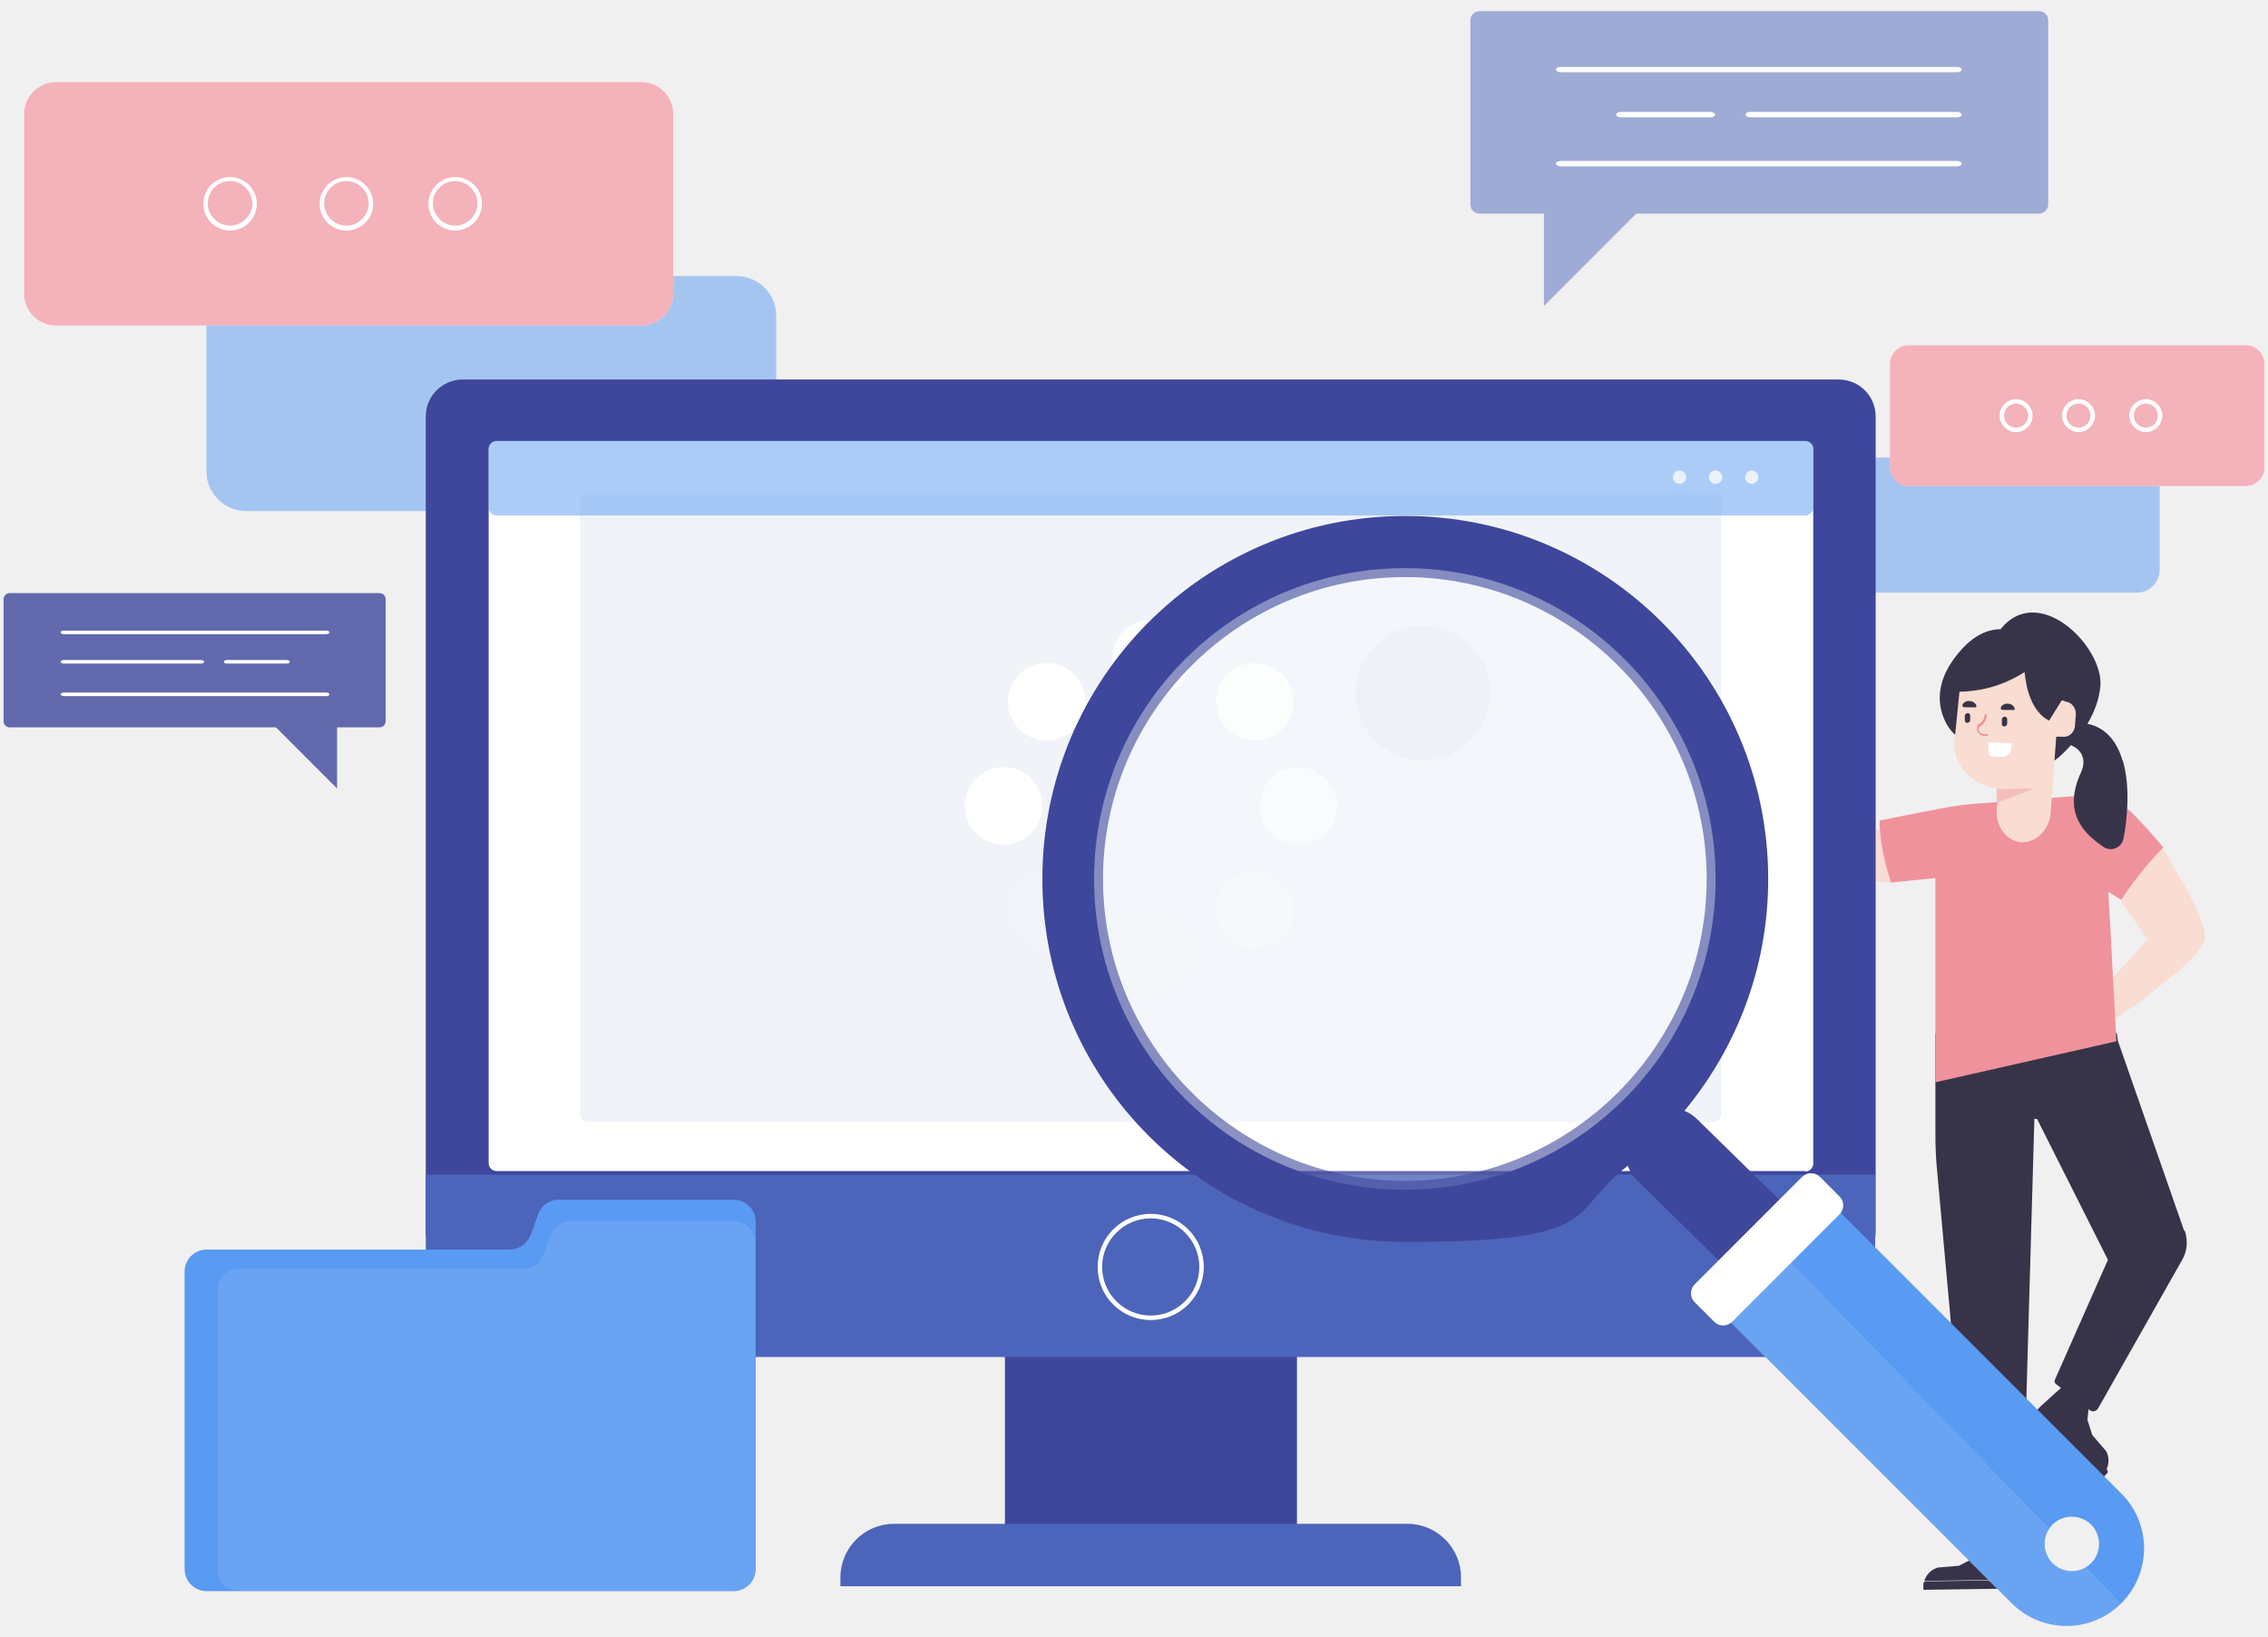
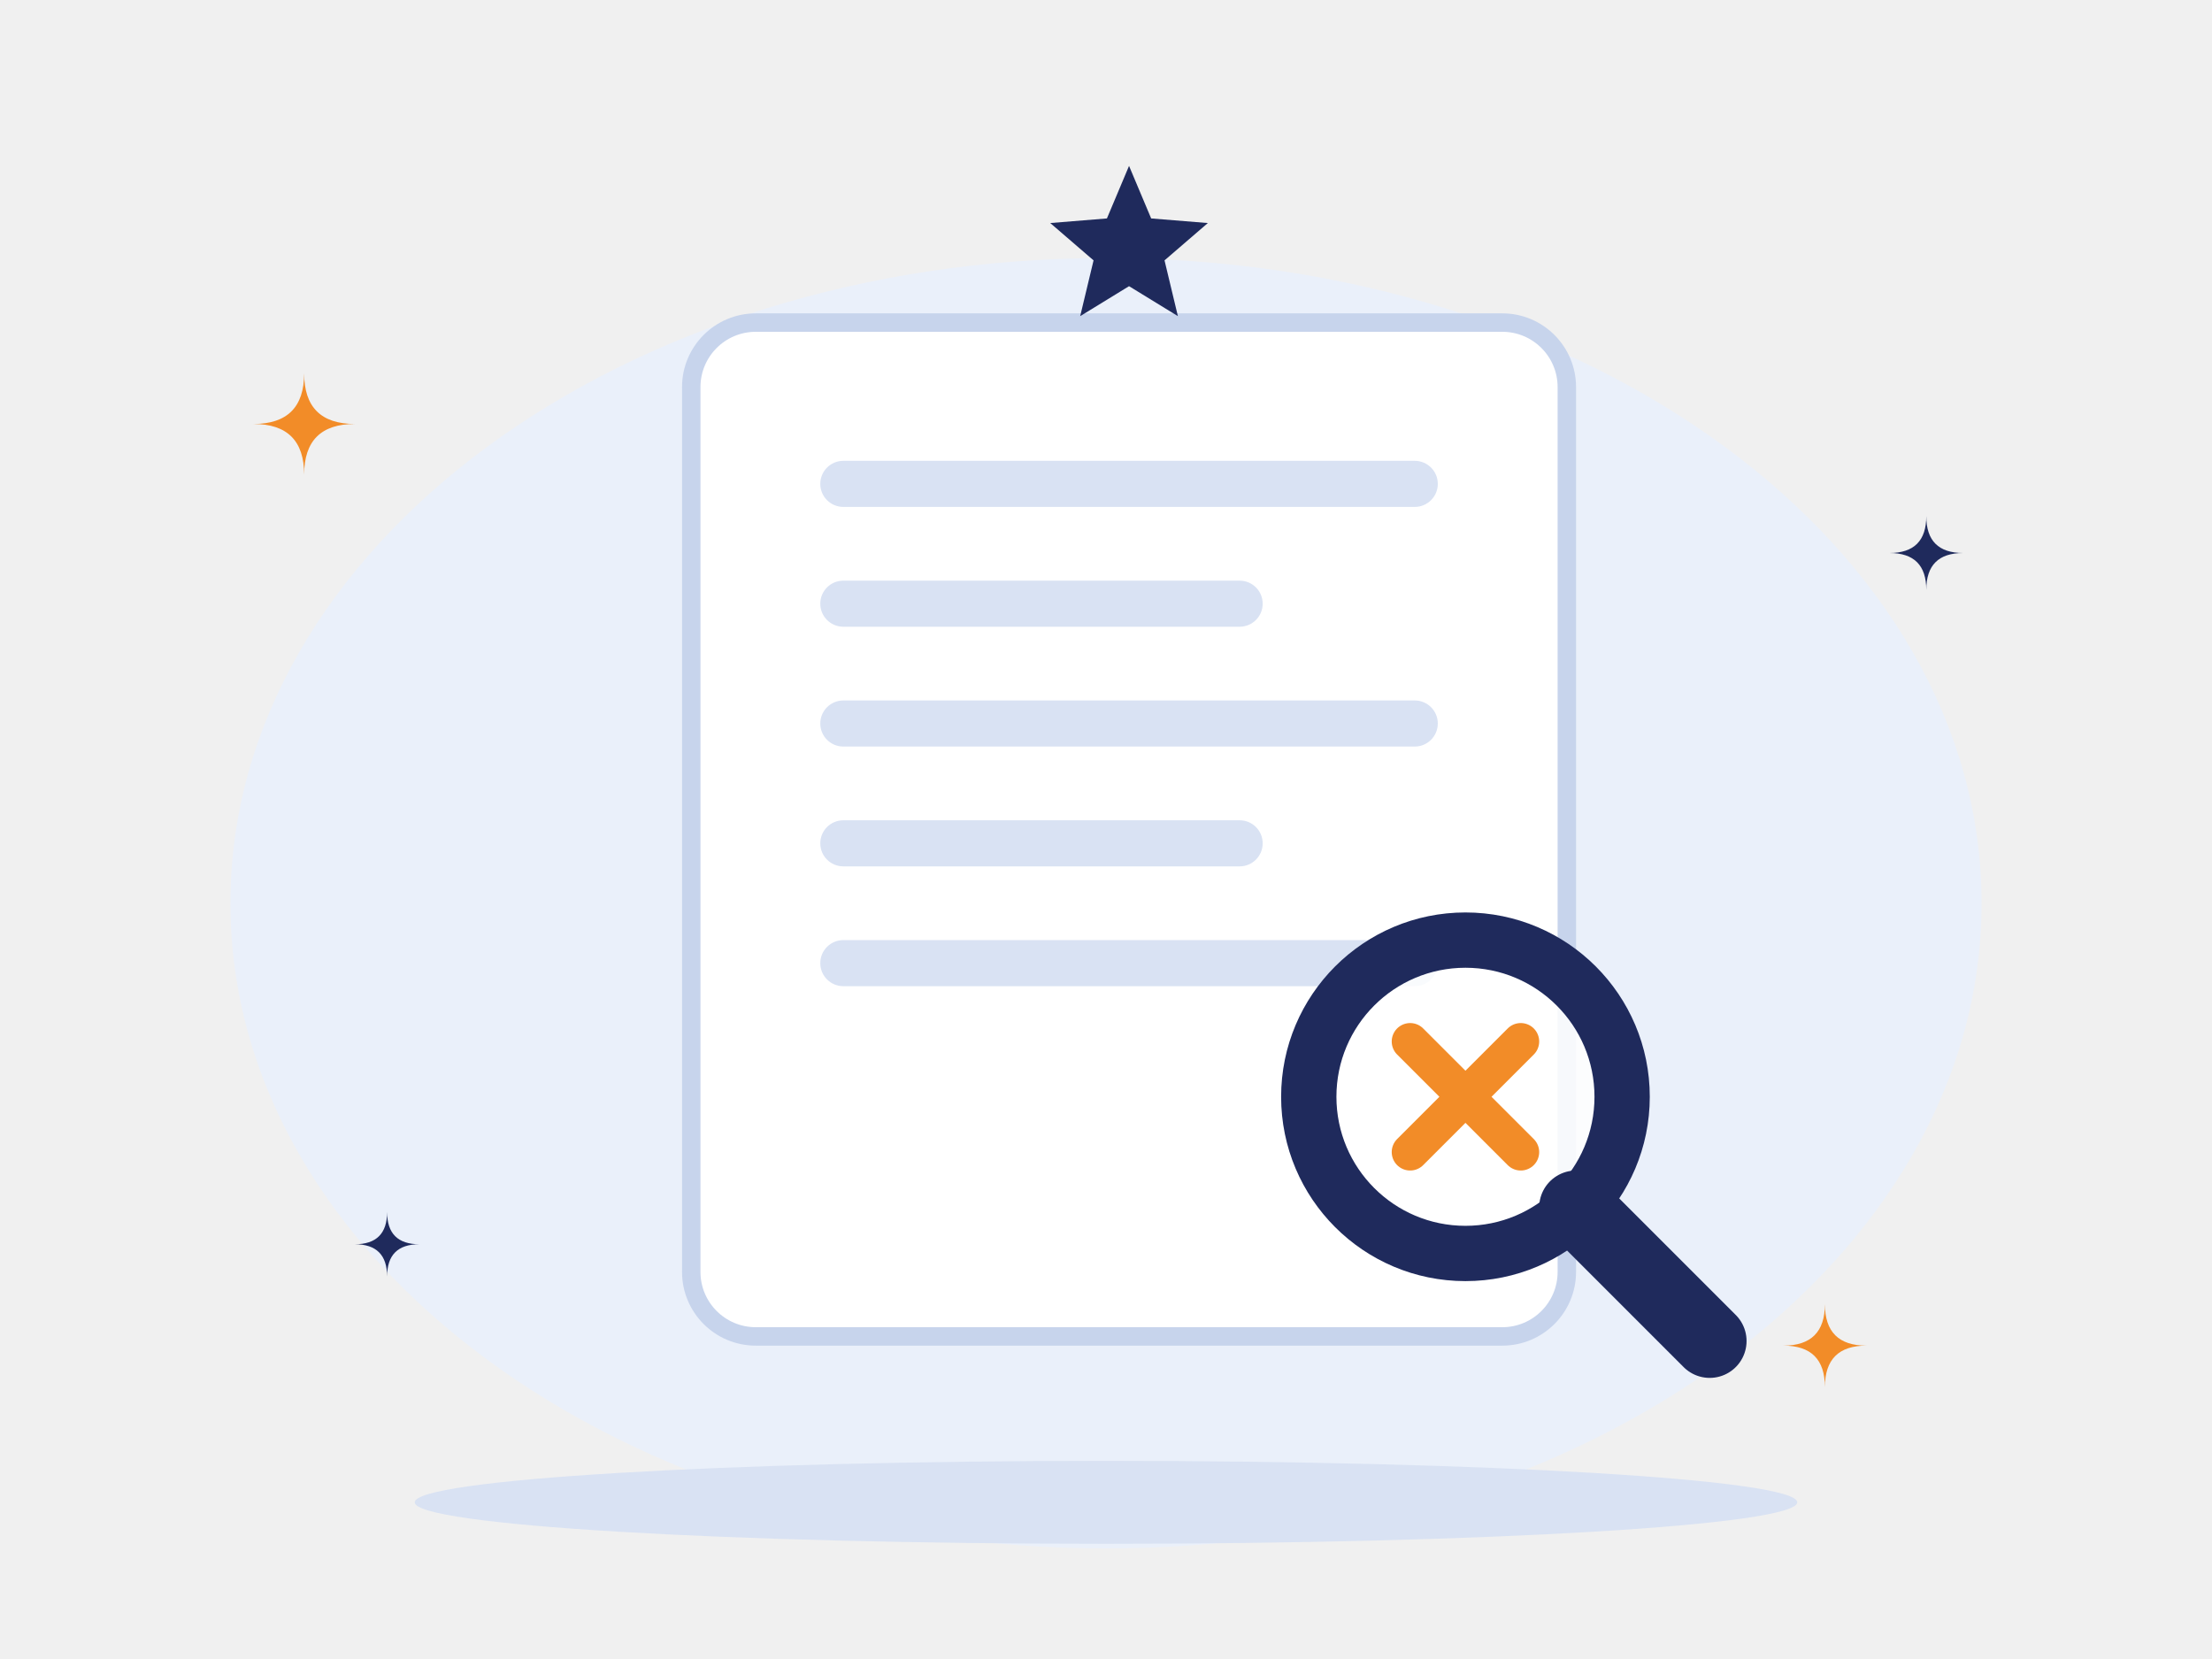
- <svg xmlns="http://www.w3.org/2000/svg" version="1.1" viewBox="0 0 508.7 367">
-   <defs>
-     <style>
-       .cls-1 {
-         opacity: .2;
-       }
- 
-       .cls-1, .cls-2, .cls-3, .cls-4, .cls-5, .cls-6, .cls-7, .cls-8, .cls-9, .cls-10, .cls-11, .cls-12, .cls-13, .cls-14, .cls-15 {
-         isolation: isolate;
-       }
- 
-       .cls-1, .cls-3, .cls-16, .cls-4, .cls-7, .cls-8, .cls-10, .cls-12, .cls-15 {
-         fill: #fff;
-       }
- 
-       .cls-2 {
-         opacity: .6;
-       }
- 
-       .cls-2, .cls-17, .cls-9 {
-         fill: #3e479b;
-       }
- 
-       .cls-3 {
-         opacity: .9;
-       }
- 
-       .cls-18, .cls-6 {
-         fill: #ecf1f7;
-       }
- 
-       .cls-4 {
-         opacity: .2;
-       }
- 
-       .cls-5 {
-         opacity: .7;
-       }
- 
-       .cls-5, .cls-13, .cls-19 {
-         fill: #ef929c;
-       }
- 
-       .cls-6 {
-         opacity: .8;
-       }
- 
-       .cls-7 {
-         opacity: .3;
-       }
- 
-       .cls-8 {
-         opacity: .1;
-       }
- 
-       .cls-9 {
-         opacity: .8;
-       }
- 
-       .cls-10 {
-         opacity: .5;
-       }
- 
-       .cls-11 {
-         opacity: .5;
-       }
- 
-       .cls-11, .cls-20 {
-         fill: #599af2;
-       }
- 
-       .cls-21 {
-         fill: #f9dcd2;
-       }
- 
-       .cls-12 {
-         opacity: .7;
-       }
- 
-       .cls-13 {
-         opacity: .4;
-       }
- 
-       .cls-22 {
-         fill: #373449;
-       }
- 
-       .cls-23, .cls-15 {
-         opacity: .1;
-       }
- 
-       .cls-14 {
-         opacity: .5;
-       }
- 
-       .cls-14, .cls-24 {
-         fill: #4c65ba;
-       }
-     </style>
-   </defs>
-   <g>
-     <g id="Layer_1">
-       <g id="OBJECTS">
-         <g>
-           <g>
-             <path class="cls-14" d="M332,2.5h125.3c1.2,0,2.1.9,2.1,2.1v41.2c0,1.2-.9,2.1-2.1,2.1h-90.3l-20.7,20.7v-20.7h-14.4c-1.2,0-2.1-.9-2.1-2.1V4.6c0-1.2.9-2.1,2.1-2.1Z" />
-             <g>
-               <path class="cls-16" d="M350,16.2h89c.6,0,1-.3,1-.6s-.5-.6-1-.6h-89c-.6,0-1,.3-1,.6,0,.3.5.6,1,.6Z" />
-               <path class="cls-16" d="M350,37.3h89c.6,0,1-.3,1-.6s-.5-.6-1-.6h-89c-.6,0-1,.3-1,.6,0,.3.5.6,1,.6Z" />
-               <g>
-                 <path class="cls-16" d="M392.5,26.3h46.5c.6,0,1-.3,1-.6s-.5-.6-1-.6h-46.5c-.6,0-1,.3-1,.6,0,.3.5.6,1,.6Z" />
-                 <path class="cls-16" d="M363.5,26.3h20.2c.6,0,1-.3,1-.6s-.5-.6-1-.6h-20.2c-.6,0-1,.3-1,.6,0,.3.5.6,1,.6Z" />
-               </g>
-             </g>
-           </g>
-           <g>
-             <path class="cls-11" d="M415.9,132.9h63.4c2.8,0,5.1-2.3,5.1-5.1v-20.1c0-2.8-2.3-5.1-5.1-5.1h-63.4c-2.8,0-5.1,2.3-5.1,5.1v20.1c0,2.8,2.3,5.1,5.1,5.1Z" />
-             <g>
-               <g>
-                 <path class="cls-16" d="M428.1,109h75.6c2.3,0,4.2-1.9,4.2-4.2v-23.2c0-2.3-1.9-4.2-4.2-4.2h-75.6c-2.3,0-4.2,1.9-4.2,4.2v23.2c0,2.3,1.9,4.2,4.2,4.2Z" />
-                 <path class="cls-5" d="M428.1,109h75.6c2.3,0,4.2-1.9,4.2-4.2v-23.2c0-2.3-1.9-4.2-4.2-4.2h-75.6c-2.3,0-4.2,1.9-4.2,4.2v23.2c0,2.3,1.9,4.2,4.2,4.2Z" />
-               </g>
-               <g>
-                 <path class="cls-16" d="M481.3,96.9c-2,0-3.7-1.7-3.7-3.7s1.7-3.7,3.7-3.7,3.7,1.7,3.7,3.7c0,2-1.7,3.7-3.7,3.7ZM481.3,90.5c-1.5,0-2.7,1.2-2.7,2.7s1.2,2.7,2.7,2.7,2.7-1.2,2.7-2.7-1.2-2.7-2.7-2.7Z" />
-                 <path class="cls-16" d="M466.2,96.9c-2,0-3.7-1.7-3.7-3.7s1.7-3.7,3.7-3.7,3.7,1.7,3.7,3.7c0,2-1.7,3.7-3.7,3.7ZM466.2,90.5c-1.5,0-2.7,1.2-2.7,2.7s1.2,2.7,2.7,2.7,2.7-1.2,2.7-2.7-1.2-2.7-2.7-2.7Z" />
-                 <path class="cls-16" d="M452.2,96.9c-2,0-3.7-1.7-3.7-3.7s1.7-3.7,3.7-3.7,3.7,1.7,3.7,3.7c0,2-1.7,3.7-3.7,3.7ZM452.2,90.5c-1.5,0-2.7,1.2-2.7,2.7s1.2,2.7,2.7,2.7,2.7-1.2,2.7-2.7-1.2-2.7-2.7-2.7Z" />
-               </g>
-             </g>
-           </g>
-         </g>
-         <g>
-           <g>
-             <g>
-               <path class="cls-22" d="M452.3,354.3h.2s0,1.9,0,1.9l-21.1.3v-1.4c0-.2.2-.4.4-.5,0,0,.1,0,.2,0l20.4-.3Z" />
-               <path class="cls-22" d="M444.9,347.2h6.4c.2,0,.3,0,.4,0,0,0,0,0,.1.1.1.1.2.3.2.5v.7s.1,2.4.1,2.4v3.3c.1,0-20.3.3-20.3.3,0,0-.1,0-.2,0,.5-1.5,1.6-2.6,3.1-3l4.7-.4c1.1-.6,2.1-1.1,3.2-1.6l1.9-2.3s0,0,.1,0c0,0,0,0,0,0,0,0,.1,0,.2,0Z" />
-             </g>
-             <path class="cls-22" d="M489.9,276l-14.9-42.7-.2-1.6h-40.7v22.4c0,2.9.1,5.7.4,8.6l7.8,86h11.2l2.8-97.8h.6c0,0,15.9,31.6,15.9,31.6l-11.9,26.9c-.2.4,0,.8.3,1l7.5,5.8c.6.5,1.5.3,1.9-.4l18.8-33.2c1.2-2,1.4-4.5.6-6.7Z" />
-             <g>
-               <path class="cls-22" d="M458.2,315h-.1c0-.1-1.3,1.3-1.3,1.3l14.8,15.1,1-1c.2-.2.2-.4.1-.6,0,0,0,0,0-.1l-14.3-14.6Z" />
-               <path class="cls-22" d="M468.4,315.2l-4.5-4.5c-.1-.1-.2-.2-.4-.2,0,0-.1,0-.2,0-.2,0-.3,0-.5.2l-.5.5-1.8,1.6-2.4,2.2,14.3,14.6s0,0,0,.1c.7-1.4.7-3,0-4.3l-3.1-3.6c-.4-1.2-.7-2.2-1.1-3.4l.3-3s0,0,0-.1c0,0,0,0,0,0,0,0,0,0,0-.1Z" />
-             </g>
-           </g>
-           <g>
-             <path class="cls-21" d="M485,190c-.6-1.1-7.6,5.6-9.2,12.2,0,.3.1-.2,0,0l5.9,8.4-16.1,18,4.1,3.1s23.4-15.3,24.8-20.9c1-4-6.6-15.7-9.6-20.9Z" />
-             <g>
-               <path class="cls-21" d="M398.9,188.1c-.4-.9-1.2-2.1-3.2-3.7l-3.6-3.1c-.3-.2-.6-.3-.9,0h-.1c-.3.3-.4.7-.2,1l1.6,2.6c.3.5,0,1.1-.6,1.1l-3.7-.3s0,0-.1,0l-4.7-1.1c-.4,0-.7.1-.8.5v.2c-.2.4,0,.8.5.9l4.9,1.5-6-.9c-.4,0-.8.2-.8.6h0c0,.4.2.8.6.9l6.1,1.5-5.3-.6c-.5,0-.8.4-.7.8v.2c.1.3.3.5.6.6l5.2,1-3.7.2c-.3,0-.6.2-.6.5-.1.4.2.8.7.9l4,.4s0,0,0,0c.5.1,7,1.5,9.5,1.6,0,0,0,0,0,0l26.4,2.5c0,0,.1,0,.2,0-1.3-3.9-2.1-8-2.4-12l-22.8,2.5Z" />
-               <path class="cls-19" d="M485.3,190.1c-2.8-3.3-5.5-6.3-7.2-7.9-4.4-4.2-12.6-3.7-12.6-3.7l-22.1,1.7c-2.5.2-5.1.5-7.6,1-4.9.9-9.3,1.8-14.2,2.8,0,.5,0,1,0,1.4.3,4.1,1.1,8.1,2.4,12,0,.2.1.3.2.5,5.6-.6,9.9-1,9.9-1v45.8c-.1,0,40.6-9.2,40.6-9.2l-1.8-33.5,2.9,1.8c2.7-4.3,6-8.2,9.5-11.9Z" />
-             </g>
-           </g>
-           <g>
-             <path class="cls-22" d="M476.1,170.6c-1.8-6.1-5.4-7.8-7.9-8.3,1.5-2.5,2.6-5.3,2.9-8.4.8-8.8-13.8-23.5-22.4-12.8-2.8,0-6.1,1.3-9.4,5.3-6.2,7.4-4.3,13.4-2.3,16.6,1,1.5,2.4,2.7,4.1,3.3l13,4.9c2.7,1,5.7.4,7.8-1.5.8-.7,1.7-1.6,2.6-2.6,4.4,1.9,2.3,6,2.3,6-4.4,9.4,1,14.1,5,16.8,1.7,1.2,4.1.2,4.5-1.9.8-4.3,1.6-11.4-.2-17.6Z" />
-             <g>
-               <path class="cls-21" d="M463,157.1h-.6s0,0,0,0l-2.8,4.5c-3.7-1.9-5.1-6.7-5.5-10.9-3.1,2-8,4.3-14.6,4.4l-1.1,10.9c-.6,6,4.8,10.5,9.6,10.8v3.6c-.8,4.1,1.5,7.9,4.9,8.4,3.2.5,6.3-2.1,7-5.9l1.3-17.7c0,0,.1,0,.2,0h1.2c1.5.2,2.7-1,2.8-2.4l.2-2.7c0-1.5-1-2.7-2.5-2.8Z" />
-               <polygon class="cls-13" points="456.4 176.8 447.8 176.9 447.8 180 456.4 176.8" />
-             </g>
-             <g>
-               <g>
-                 <path class="cls-22" d="M443.1,158.6c-.2,0-.5,0-.7,0-.2,0-.5,0-.7,0-.2,0-.5,0-.7,0-.2,0-.5,0-.7-.1-.2-.1-.2-.4,0-.7.2-.3.8-.7,1.5-.6.7,0,1.2.5,1.4.8.2.4,0,.6-.1.7Z" />
-                 <path class="cls-22" d="M451.7,159.2c-.2,0-.5,0-.7,0-.2,0-.5,0-.7,0-.2,0-.5,0-.7,0-.2,0-.5,0-.7-.1-.2-.1-.2-.4,0-.7.2-.3.8-.7,1.5-.6.7,0,1.2.5,1.4.8.2.4,0,.6-.1.7Z" />
-                 <path class="cls-22" d="M441.2,162.1h0c-.3,0-.5-.3-.5-.6v-1.1c.1-.3.4-.5.7-.5h0c.3,0,.5.3.5.6v1.1c-.1.3-.4.5-.7.5Z" />
-                 <path class="cls-22" d="M449.5,162.9h0c-.3,0-.5-.3-.5-.6v-1.1c.1-.3.4-.5.7-.5h0c.3,0,.5.3.5.6v1.1c-.1.3-.4.5-.7.5Z" />
-               </g>
-               <path class="cls-19" d="M445.8,165s0,0,0,0h-.9c-.5,0-1-.4-1.3-.9-.3-.5-.2-1,0-1.5h0c0,0,0-.1,0-.1.8-.3,1.4-1.1,1.5-1.9v-.3c0-.1.2-.2.3-.2.1,0,.2.1.2.3v.3c-.2,1-.8,1.9-1.7,2.3-.1.3-.1.7,0,1,.2.3.5.5.9.6h.9c.1,0,.2.2.2.3,0,.1-.1.2-.2.2Z" />
-               <path class="cls-16" d="M449,169.7h-2.2c-.5-.2-.9-.6-.8-1.1v-2.2c.1,0,5.2.3,5.2.3v1.1c-.1,1.1-1.1,1.9-2.2,1.9Z" />
-             </g>
-           </g>
-         </g>
-         <g>
-           <g>
-             <path class="cls-9" d="M85.1,133H2.2c-.8,0-1.4.6-1.4,1.4v27.3c0,.8.6,1.4,1.4,1.4h59.7l13.7,13.7v-13.7h9.5c.8,0,1.4-.6,1.4-1.4v-27.3c0-.8-.6-1.4-1.4-1.4Z" />
-             <g>
-               <path class="cls-16" d="M73.2,142.2H14.3c-.4,0-.7-.2-.7-.4s.3-.4.7-.4h58.9c.4,0,.7.2.7.4s-.3.4-.7.4Z" />
-               <path class="cls-16" d="M73.2,156.1H14.3c-.4,0-.7-.2-.7-.4s.3-.4.7-.4h58.9c.4,0,.7.2.7.4s-.3.4-.7.4Z" />
-               <g>
-                 <path class="cls-16" d="M45.1,148.8H14.3c-.4,0-.7-.2-.7-.4s.3-.4.7-.4h30.8c.4,0,.7.2.7.4s-.3.4-.7.4Z" />
-                 <path class="cls-16" d="M64.3,148.8h-13.4c-.4,0-.7-.2-.7-.4s.3-.4.7-.4h13.4c.4,0,.7.2.7.4s-.3.4-.7.4Z" />
-               </g>
-             </g>
-           </g>
-           <g>
-             <path class="cls-11" d="M165.2,114.6H55.2c-4.9,0-8.9-4-8.9-8.9v-34.9c0-4.9,4-8.9,8.9-8.9h110c4.9,0,8.9,4,8.9,8.9v34.9c0,4.9-4,8.9-8.9,8.9Z" />
-             <g>
-               <g>
-                 <path class="cls-16" d="M143.8,73H12.6c-4,0-7.2-3.2-7.2-7.2V25.6c0-4,3.2-7.2,7.2-7.2h131.2c4,0,7.2,3.2,7.2,7.2v40.2c0,4-3.2,7.2-7.2,7.2Z" />
-                 <path class="cls-5" d="M143.8,73H12.6c-4,0-7.2-3.2-7.2-7.2V25.6c0-4,3.2-7.2,7.2-7.2h131.2c4,0,7.2,3.2,7.2,7.2v40.2c0,4-3.2,7.2-7.2,7.2Z" />
-               </g>
-               <g>
-                 <path class="cls-16" d="M51.6,51.7c-3.3,0-6-2.7-6-6s2.7-6,6-6,6,2.7,6,6-2.7,6-6,6ZM51.6,40.6c-2.8,0-5,2.3-5,5s2.3,5,5,5,5-2.3,5-5-2.3-5-5-5Z" />
-                 <path class="cls-16" d="M77.7,51.7c-3.3,0-6-2.7-6-6s2.7-6,6-6,6,2.7,6,6-2.7,6-6,6ZM77.7,40.6c-2.8,0-5,2.3-5,5s2.3,5,5,5,5-2.3,5-5-2.3-5-5-5Z" />
-                 <path class="cls-16" d="M102.1,51.7c-3.3,0-6-2.7-6-6s2.7-6,6-6,6,2.7,6,6-2.7,6-6,6ZM102.1,40.6c-2.8,0-5,2.3-5,5s2.3,5,5,5,5-2.3,5-5-2.3-5-5-5Z" />
-               </g>
-             </g>
-           </g>
-         </g>
-         <g>
-           <g>
-             <rect class="cls-17" x="225.4" y="299.6" width="65.5" height="47.9" />
-             <path class="cls-17" d="M412.4,284.4H103.8c-4.6,0-8.3-3.7-8.3-8.3V93.4c0-4.6,3.7-8.3,8.3-8.3h308.6c4.6,0,8.3,3.7,8.3,8.3v182.7c0,4.6-3.7,8.3-8.3,8.3Z" />
-             <path class="cls-24" d="M411,304.3H105.2c-5.3,0-9.7-5.1-9.7-11.4v-29.5h325.1v29.5c0,6.3-4.3,11.4-9.7,11.4Z" />
-             <path class="cls-16" d="M404.9,262.6H111.4c-1,0-1.8-.8-1.8-1.8V100.7c0-1,.8-1.8,1.8-1.8h293.5c1,0,1.8.8,1.8,1.8v160.2c0,1-.8,1.8-1.8,1.8Z" />
-             <path class="cls-6" d="M384.3,251.6h-252.4c-1,0-1.8-.8-1.8-1.8V112.3c0-1,.8-1.8,1.8-1.8h252.4c1,0,1.8.8,1.8,1.8v137.5c0,1-.8,1.8-1.8,1.8Z" />
-             <path class="cls-16" d="M258.1,296c-6.6,0-11.9-5.3-11.9-11.9s5.3-11.9,11.9-11.9,11.9,5.3,11.9,11.9-5.3,11.9-11.9,11.9ZM258.1,273.2c-6,0-10.9,4.9-10.9,10.9s4.9,10.9,10.9,10.9,10.9-4.9,10.9-10.9-4.9-10.9-10.9-10.9Z" />
-             <path class="cls-24" d="M327.7,355.7h-139.2v-2c0-6.6,5.4-12,12-12h115.2c6.6,0,12,5.4,12,12v2h0Z" />
-             <g>
-               <circle class="cls-3" cx="258.1" cy="147.7" r="8.7" />
-               <circle class="cls-4" cx="258.1" cy="213.8" r="8.7" />
-               <circle class="cls-10" cx="291.2" cy="180.7" r="8.7" />
-               <circle class="cls-16" cx="225.1" cy="180.7" r="8.7" />
-               <path class="cls-12" d="M287.6,163.5c-3.4,3.4-8.9,3.4-12.3,0s-3.4-8.9,0-12.3c3.4-3.4,8.9-3.4,12.3,0,3.4,3.4,3.4,8.9,0,12.3Z" />
-               <circle class="cls-15" cx="234.8" cy="204.1" r="8.7" />
-               <path class="cls-7" d="M275.3,210.2c-3.4-3.4-3.4-8.9,0-12.3s8.9-3.4,12.3,0,3.4,8.9,0,12.3c-3.4,3.4-8.9,3.4-12.3,0Z" />
-               <path class="cls-16" d="M228.6,163.5c-3.4-3.4-3.4-8.9,0-12.3,3.4-3.4,8.9-3.4,12.3,0s3.4,8.9,0,12.3c-3.4,3.4-8.9,3.4-12.3,0Z" />
-             </g>
-             <g>
-               <path class="cls-11" d="M404.9,115.6H111.4c-1,0-1.8-.8-1.8-1.8v-13.2c0-1,.8-1.8,1.8-1.8h293.5c1,0,1.8.8,1.8,1.8v13.2c0,1-.8,1.8-1.8,1.8Z" />
-               <path class="cls-18" d="M378.2,107c0,.8-.7,1.5-1.5,1.5s-1.5-.7-1.5-1.5.7-1.5,1.5-1.5c.8,0,1.5.7,1.5,1.5Z" />
-               <path class="cls-18" d="M394.4,107c0,.8-.7,1.5-1.5,1.5s-1.5-.7-1.5-1.5.7-1.5,1.5-1.5,1.5.7,1.5,1.5Z" />
-               <circle class="cls-18" cx="384.8" cy="107" r="1.5" />
-             </g>
-           </g>
-           <g>
-             <path class="cls-20" d="M119.1,276.8l1.6-4.5c.7-2,2.6-3.3,4.7-3.3h39.1c2.8,0,5,2.2,5,5v77.8c0,2.8-2.2,5-5,5H46.4c-2.8,0-5-2.2-5-5v-66.6c0-2.8,2.2-5,5-5h67.9c2.1,0,4-1.3,4.7-3.3Z" />
-             <path class="cls-8" d="M121.9,281.4l1.5-4.3c.7-1.9,2.4-3.2,4.4-3.2h36.9c2.6,0,4.7,2.1,4.7,4.7v73.4c0,2.6-2.1,4.7-4.7,4.7H53.5c-2.6,0-4.7-2.1-4.7-4.7v-62.8c0-2.6,2.1-4.7,4.7-4.7h64c2,0,3.8-1.3,4.4-3.2Z" />
-           </g>
-         </g>
-         <g>
-           <g>
-             <circle class="cls-1" cx="315.1" cy="197.1" r="69.7" />
-             <circle class="cls-6" cx="319.1" cy="155.4" r="15.1" />
-           </g>
-           <path class="cls-2" d="M315.1,268.8c-39.6,0-71.7-32.2-71.7-71.7s32.2-71.7,71.7-71.7,71.7,32.2,71.7,71.7-32.2,71.7-71.7,71.7ZM315.1,129.4c-37.3,0-67.7,30.4-67.7,67.7s30.4,67.7,67.7,67.7,67.7-30.4,67.7-67.7c0-37.3-30.4-67.7-67.7-67.7Z" />
-           <path class="cls-17" d="M426.7,296.1l-45.9-45c-.9-.9-1.9-1.6-3-2,11.7-14.1,18.8-32.2,18.8-52,0-44.9-36.4-81.4-81.4-81.4s-81.4,36.4-81.4,81.4,36.4,81.4,81.4,81.4,36.1-6.4,49.9-17.1c.5,1.3,1.2,2.5,2.3,3.5l45.9,45c1.9,1.8,4.3,2.8,6.7,2.8s5-1,6.9-2.9c3.7-3.8,3.7-9.9-.1-13.6ZM245.4,197.1c0-38.5,31.2-69.7,69.7-69.7s69.7,31.2,69.7,69.7-31.2,69.7-69.7,69.7-69.7-31.2-69.7-69.7Z" />
-           <g>
-             <path class="cls-20" d="M475.8,334.9l-66.8-66.8c-1.7-1.7-26.3,22.9-24.6,24.6l66.8,66.8c6.8,6.8,17.8,6.8,24.6,0h0c6.8-6.8,6.8-17.8,0-24.6ZM470.8,346.2c0,3.4-2.7,6.1-6.1,6.1s-6.1-2.7-6.1-6.1h0c0-3.4,2.7-6.1,6.1-6.1,3.4,0,6.1,2.7,6.1,6.1h0Z" />
-             <g class="cls-23">
-               <path class="cls-16" d="M468,351.3c-1,.6-2.1,1-3.4,1-3.4,0-6.1-2.7-6.1-6.1h0c0-1.3.4-2.5,1.1-3.5-15.3-15.8-37.8-39-51.4-52.9-7-7.2-11.6-12-11.7-11.9-6.6,6.5-13.2,13.9-12.3,14.8l66.8,66.8c6.8,6.8,17.8,6.8,24.6,0h0s-3-3.2-7.8-8.2Z" />
-             </g>
-             <path class="cls-16" d="M412.6,272.3l-24.1,24.1c-1.1,1.1-2.9,1.1-4,0l-4.4-4.4c-1.1-1.1-1.1-2.9,0-4l24.1-24.1c1.1-1.1,2.9-1.1,4,0l4.4,4.4c1.1,1.1,1.1,2.9,0,4Z" />
-           </g>
-         </g>
-       </g>
-     </g>
-   </g>
+ <svg xmlns="http://www.w3.org/2000/svg" viewBox="0 0 480 360" role="img">
+   <ellipse cx="240" cy="196" rx="190" ry="140" fill="#EAF0FA" />
+   <ellipse cx="240" cy="326" rx="150" ry="9" fill="#D9E2F3" />
+   <path d="M66,81 Q66,92 77,92 Q66,92 66,103 Q66,92 55,92 Q66,92 66,81Z" fill="#F28C28" />
+   <path d="M418,112 Q418,120 426,120 Q418,120 418,128 Q418,120 410,120 Q418,120 418,112Z" fill="#1F2A5C" />
+   <path d="M396,283 Q396,292 405,292 Q396,292 396,301 Q396,292 387,292 Q396,292 396,283Z" fill="#F28C28" />
+   <path d="M84,263 Q84,270 91,270 Q84,270 84,277 Q84,270 77,270 Q84,270 84,263Z" fill="#1F2A5C" />
+   <rect x="150" y="70" width="190" height="220" rx="14" fill="#FFFFFF" stroke="#C7D4EC" stroke-width="4" />
+   <rect x="178" y="100" width="134" height="10" rx="5" fill="#D9E2F3" />
+   <rect x="178" y="126" width="96" height="10" rx="5" fill="#D9E2F3" />
+   <rect x="178" y="152" width="134" height="10" rx="5" fill="#D9E2F3" />
+   <rect x="178" y="178" width="96" height="10" rx="5" fill="#D9E2F3" />
+   <rect x="178" y="204" width="134" height="10" rx="5" fill="#D9E2F3" />
+   <circle cx="318" cy="238" r="34" fill="#FFFFFF" fill-opacity=".85" stroke="#1F2A5C" stroke-width="12" />
+   <path d="M342 262 L371 291" stroke="#1F2A5C" stroke-width="16" stroke-linecap="round" />
+   <path d="M306 226 L330 250 M330 226 L306 250" stroke="#F28C28" stroke-width="8" stroke-linecap="round" />
+   <polygon points="245.0,36.0 249.8,47.4 262.1,48.4 252.7,56.5 255.6,68.6 245.0,62.1 234.4,68.6 237.3,56.5 227.9,48.4 240.2,47.4" fill="#1F2A5C" />
</svg>
